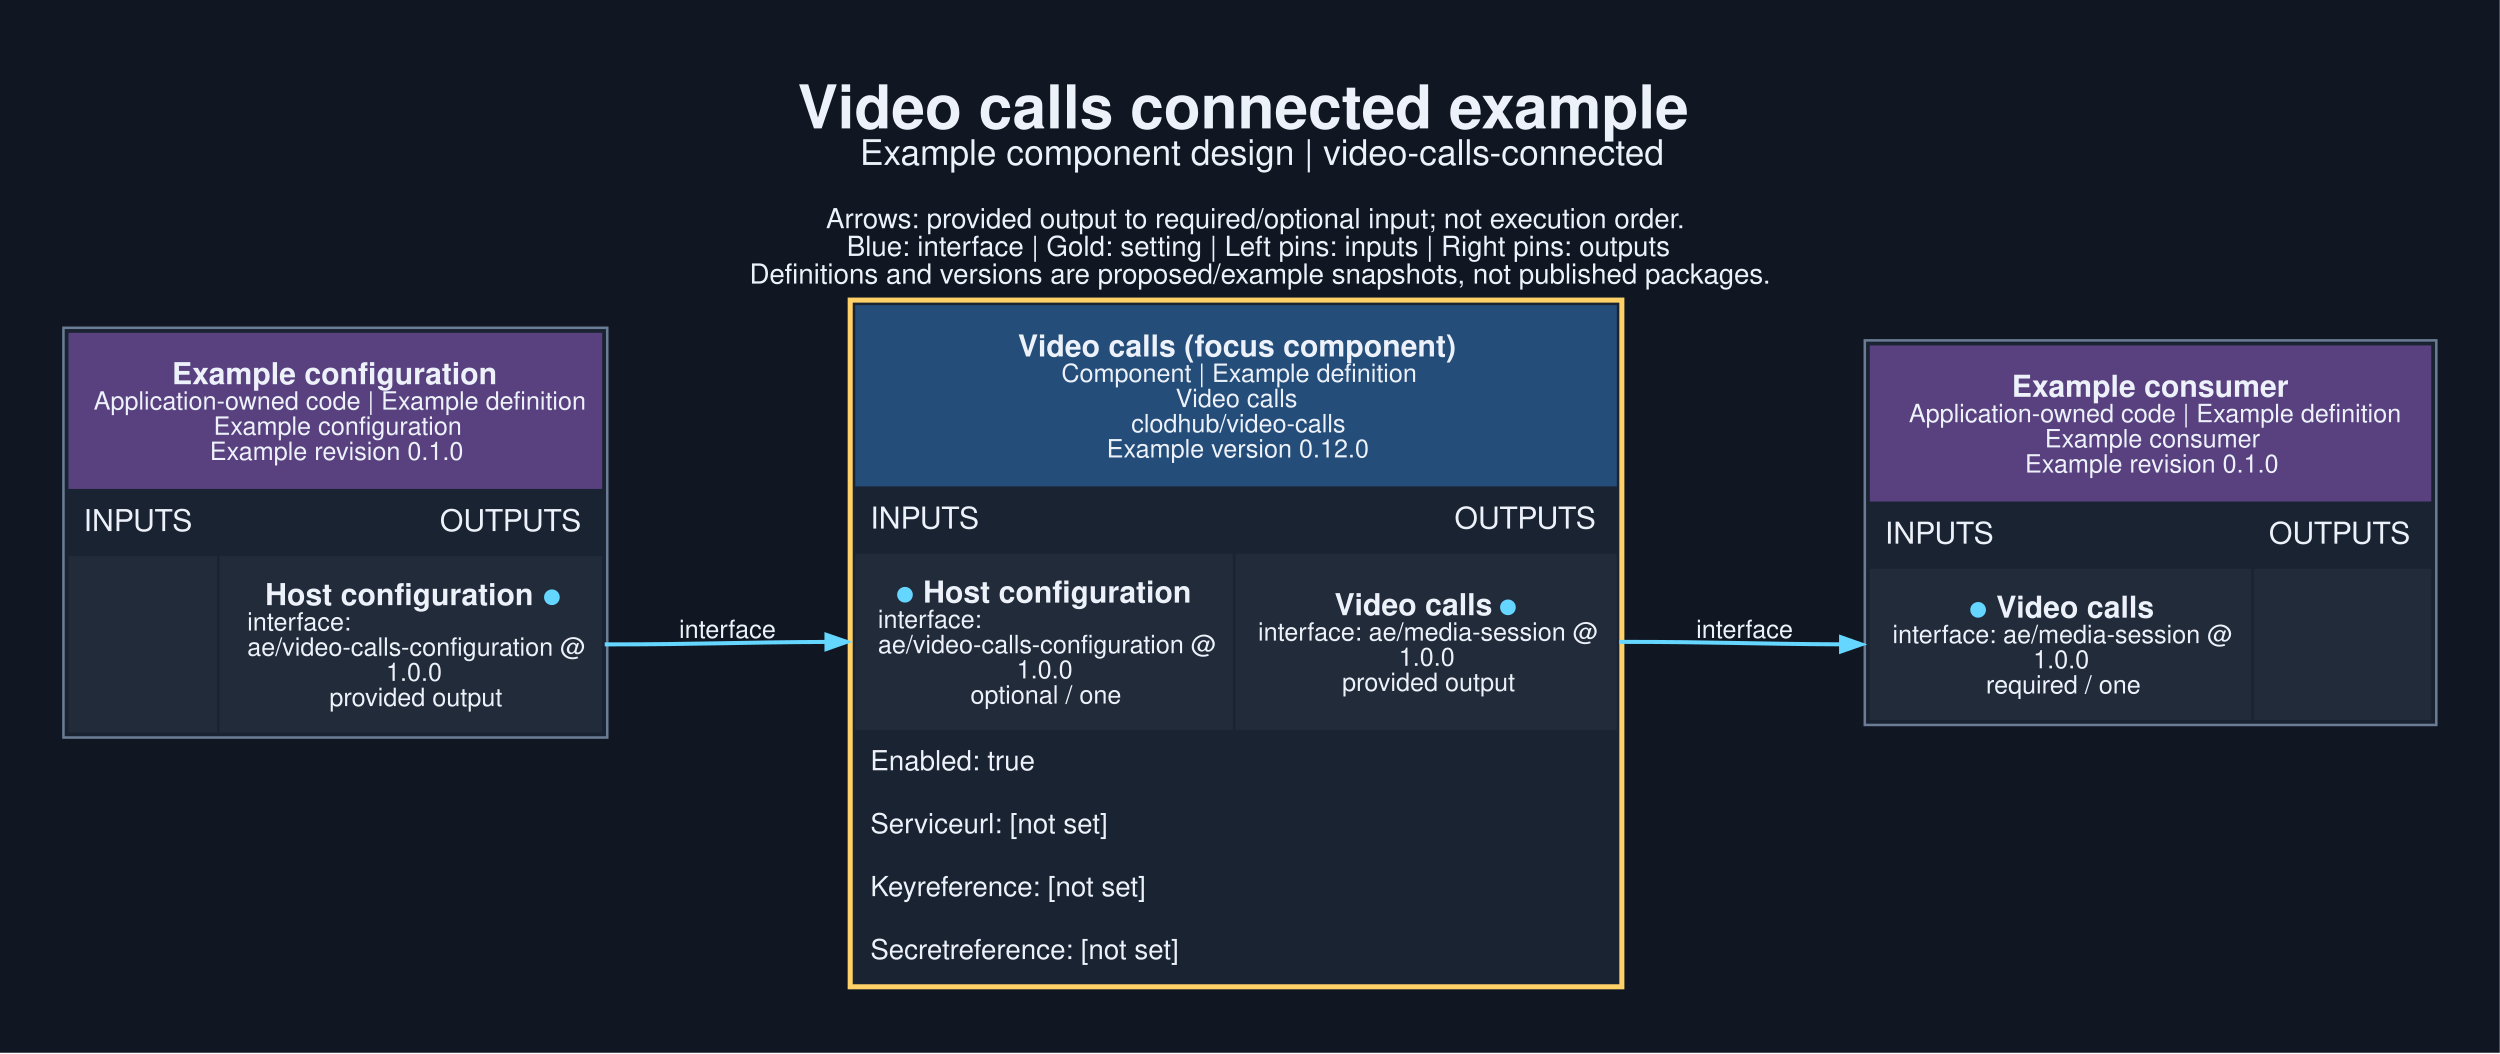
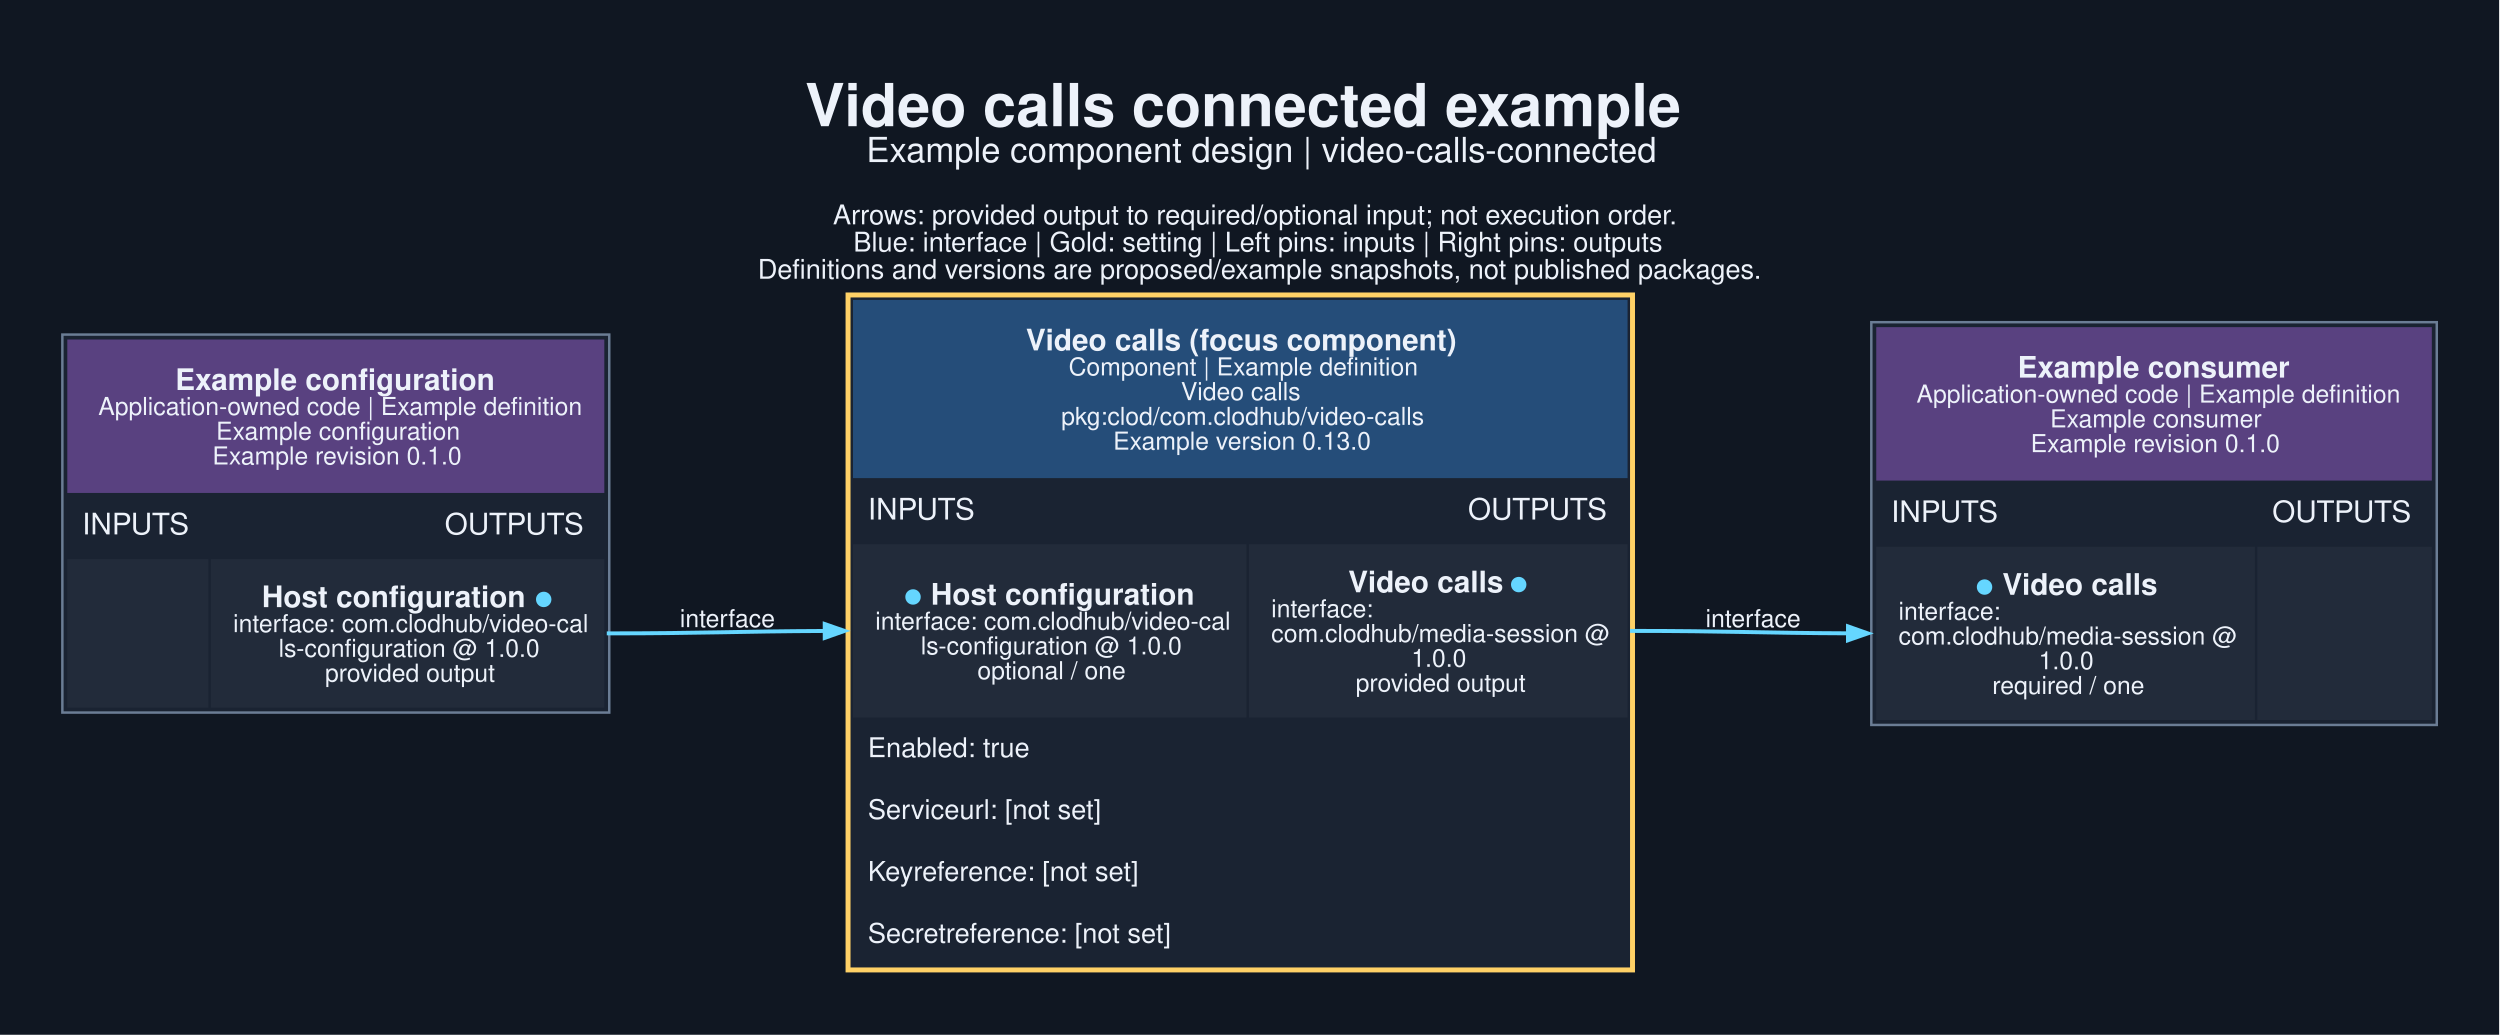
- <svg xmlns="http://www.w3.org/2000/svg" width="1324pt" height="558pt" viewBox="0.00 0.00 1324.00 558.00">
+ <svg xmlns="http://www.w3.org/2000/svg" width="1347pt" height="558pt" viewBox="0.00 0.00 1347.00 558.00">
  <g id="graph0" class="graph" transform="scale(1.33333 1.33333) rotate(0) translate(25.2 392.95)">
-     <polygon fill="#101722" stroke="none" points="-25.2,25.2 -25.2,-392.95 967.7,-392.95 967.7,25.2 -25.2,25.2" />
-     <text xml:space="preserve" text-anchor="start" x="291.62" y="-341.95" font-family="Helvetica,sans-Serif" font-weight="bold" font-size="24.00" fill="#edf2fa">Video calls connected example</text>
-     <text xml:space="preserve" text-anchor="start" x="316.38" y="-327.45" font-family="Helvetica,sans-Serif" font-size="14.00" fill="#edf2fa">Example component design | video-calls-connected</text>
-     <text xml:space="preserve" text-anchor="start" x="302.88" y="-302.3" font-family="Helvetica,sans-Serif" font-size="11.00" fill="#edf2fa">Arrows: provided output to required/optional input; not execution order.</text>
-     <text xml:space="preserve" text-anchor="start" x="311.12" y="-291.3" font-family="Helvetica,sans-Serif" font-size="11.00" fill="#edf2fa">Blue: interface | Gold: setting | Left pins: inputs | Right pins: outputs</text>
-     <text xml:space="preserve" text-anchor="start" x="272.5" y="-280.3" font-family="Helvetica,sans-Serif" font-size="11.00" fill="#edf2fa">Definitions and versions are proposed/example snapshots, not published packages.</text>
+     <polygon fill="#101722" stroke="none" points="-25.2,25.2 -25.2,-392.95 984.7,-392.95 984.7,25.2 -25.2,25.2" />
+     <text xml:space="preserve" text-anchor="start" x="300.12" y="-341.95" font-family="Helvetica,sans-Serif" font-weight="bold" font-size="24.00" fill="#edf2fa">Video calls connected example</text>
+     <text xml:space="preserve" text-anchor="start" x="324.88" y="-327.45" font-family="Helvetica,sans-Serif" font-size="14.00" fill="#edf2fa">Example component design | video-calls-connected</text>
+     <text xml:space="preserve" text-anchor="start" x="311.38" y="-302.3" font-family="Helvetica,sans-Serif" font-size="11.00" fill="#edf2fa">Arrows: provided output to required/optional input; not execution order.</text>
+     <text xml:space="preserve" text-anchor="start" x="319.62" y="-291.3" font-family="Helvetica,sans-Serif" font-size="11.00" fill="#edf2fa">Blue: interface | Gold: setting | Left pins: inputs | Right pins: outputs</text>
+     <text xml:space="preserve" text-anchor="start" x="281" y="-280.3" font-family="Helvetica,sans-Serif" font-size="11.00" fill="#edf2fa">Definitions and versions are proposed/example snapshots, not published packages.</text>
    <g id="node1" class="node">
-       <polygon fill="#1a2332" stroke="none" points="311.5,0 311.5,-274.75 620,-274.75 620,0 311.5,0" />
-       <polygon fill="#254d79" stroke="none" points="314.5,-199.75 314.5,-271.75 617,-271.75 617,-199.75 314.5,-199.75" />
-       <text xml:space="preserve" text-anchor="start" x="379.12" y="-251.35" font-family="Helvetica,sans-Serif" font-weight="bold" font-size="12.00" fill="#edf2fa">Video calls (focus component)</text>
-       <text xml:space="preserve" text-anchor="start" x="396.38" y="-241.25" font-family="Helvetica,sans-Serif" font-size="10.00" fill="#edf2fa">Component | Example definition</text>
-       <text xml:space="preserve" text-anchor="start" x="441.75" y="-231.25" font-family="Helvetica,sans-Serif" font-size="10.00" fill="#edf2fa">Video calls</text>
-       <text xml:space="preserve" text-anchor="start" x="424.12" y="-221.25" font-family="Helvetica,sans-Serif" font-size="10.00" fill="#edf2fa">clodhub/video-calls</text>
-       <text xml:space="preserve" text-anchor="start" x="414.38" y="-211.25" font-family="Helvetica,sans-Serif" font-size="10.00" fill="#edf2fa">Example version 0.12.0</text>
-       <text xml:space="preserve" text-anchor="start" x="320.5" y="-183" font-family="Helvetica,sans-Serif" font-size="12.00" fill="#edf2fa">INPUTS</text>
-       <text xml:space="preserve" text-anchor="start" x="552.5" y="-183" font-family="Helvetica,sans-Serif" font-size="12.00" fill="#edf2fa">OUTPUTS</text>
-       <polygon fill="#222b3a" stroke="none" points="314.5,-103 314.5,-173 464.5,-173 464.5,-103 314.5,-103" />
-       <text xml:space="preserve" text-anchor="start" x="330.62" y="-153.6" font-family="Helvetica,sans-Serif" font-weight="bold" font-size="12.00" fill="#65d6ff">●</text>
-       <text xml:space="preserve" text-anchor="start" x="338.12" y="-153.6" font-family="Helvetica,sans-Serif" font-weight="bold" font-size="12.00" fill="#edf2fa"> Host configuration</text>
-       <text xml:space="preserve" text-anchor="start" x="323.5" y="-143.5" font-family="Helvetica,sans-Serif" font-size="10.00" fill="#edf2fa">interface:</text>
-       <text xml:space="preserve" text-anchor="start" x="323.5" y="-133.5" font-family="Helvetica,sans-Serif" font-size="10.00" fill="#edf2fa">ae/video-calls-configuration @</text>
-       <text xml:space="preserve" text-anchor="start" x="378.62" y="-123.5" font-family="Helvetica,sans-Serif" font-size="10.00" fill="#edf2fa">1.0.0</text>
-       <text xml:space="preserve" text-anchor="start" x="360.25" y="-113.5" font-family="Helvetica,sans-Serif" font-size="10.00" fill="#edf2fa">optional / one</text>
-       <polygon fill="#222b3a" stroke="none" points="465.5,-103 465.5,-173 617,-173 617,-103 465.5,-103" />
-       <text xml:space="preserve" text-anchor="start" x="504.88" y="-148.6" font-family="Helvetica,sans-Serif" font-weight="bold" font-size="12.00" fill="#edf2fa">Video calls </text>
-       <text xml:space="preserve" text-anchor="start" x="570.12" y="-148.6" font-family="Helvetica,sans-Serif" font-weight="bold" font-size="12.00" fill="#65d6ff">●</text>
-       <text xml:space="preserve" text-anchor="start" x="474.5" y="-138.5" font-family="Helvetica,sans-Serif" font-size="10.00" fill="#edf2fa">interface: ae/media-session @</text>
-       <text xml:space="preserve" text-anchor="start" x="530.38" y="-128.5" font-family="Helvetica,sans-Serif" font-size="10.00" fill="#edf2fa">1.0.0</text>
-       <text xml:space="preserve" text-anchor="start" x="507.88" y="-118.5" font-family="Helvetica,sans-Serif" font-size="10.00" fill="#edf2fa">provided output</text>
-       <text xml:space="preserve" text-anchor="start" x="320.5" y="-87" font-family="Helvetica,sans-Serif" font-size="11.00" fill="#edf2fa">Enabled: true</text>
-       <text xml:space="preserve" text-anchor="start" x="320.5" y="-62" font-family="Helvetica,sans-Serif" font-size="11.00" fill="#edf2fa">Serviceurl: [not set]</text>
-       <text xml:space="preserve" text-anchor="start" x="320.5" y="-37" font-family="Helvetica,sans-Serif" font-size="11.00" fill="#edf2fa">Keyreference: [not set]</text>
-       <text xml:space="preserve" text-anchor="start" x="320.5" y="-12" font-family="Helvetica,sans-Serif" font-size="11.00" fill="#edf2fa">Secretreference: [not set]</text>
-       <polygon fill="none" stroke="#ffd166" stroke-width="2" points="312.5,-1 312.5,-273.75 619,-273.75 619,-1 312.5,-1" />
+       <polygon fill="#1a2332" stroke="none" points="316.5,0 316.5,-274.75 635.5,-274.75 635.5,0 316.5,0" />
+       <polygon fill="#254d79" stroke="none" points="319.5,-199.75 319.5,-271.75 632.5,-271.75 632.5,-199.75 319.5,-199.75" />
+       <text xml:space="preserve" text-anchor="start" x="389.38" y="-251.35" font-family="Helvetica,sans-Serif" font-weight="bold" font-size="12.00" fill="#edf2fa">Video calls (focus component)</text>
+       <text xml:space="preserve" text-anchor="start" x="406.62" y="-241.25" font-family="Helvetica,sans-Serif" font-size="10.00" fill="#edf2fa">Component | Example definition</text>
+       <text xml:space="preserve" text-anchor="start" x="452" y="-231.25" font-family="Helvetica,sans-Serif" font-size="10.00" fill="#edf2fa">Video calls</text>
+       <text xml:space="preserve" text-anchor="start" x="403.62" y="-221.25" font-family="Helvetica,sans-Serif" font-size="10.00" fill="#edf2fa">pkg:clod/com.clodhub/video-calls</text>
+       <text xml:space="preserve" text-anchor="start" x="424.62" y="-211.25" font-family="Helvetica,sans-Serif" font-size="10.00" fill="#edf2fa">Example version 0.13.0</text>
+       <text xml:space="preserve" text-anchor="start" x="325.5" y="-183" font-family="Helvetica,sans-Serif" font-size="12.00" fill="#edf2fa">INPUTS</text>
+       <text xml:space="preserve" text-anchor="start" x="568" y="-183" font-family="Helvetica,sans-Serif" font-size="12.00" fill="#edf2fa">OUTPUTS</text>
+       <polygon fill="#222b3a" stroke="none" points="319.5,-103 319.5,-173 478.5,-173 478.5,-103 319.5,-103" />
+       <text xml:space="preserve" text-anchor="start" x="340.12" y="-148.6" font-family="Helvetica,sans-Serif" font-weight="bold" font-size="12.00" fill="#65d6ff">●</text>
+       <text xml:space="preserve" text-anchor="start" x="347.62" y="-148.6" font-family="Helvetica,sans-Serif" font-weight="bold" font-size="12.00" fill="#edf2fa"> Host configuration</text>
+       <text xml:space="preserve" text-anchor="start" x="328.5" y="-138.5" font-family="Helvetica,sans-Serif" font-size="10.00" fill="#edf2fa">interface: com.clodhub/video-cal</text>
+       <text xml:space="preserve" text-anchor="start" x="346.88" y="-128.5" font-family="Helvetica,sans-Serif" font-size="10.00" fill="#edf2fa">ls-configuration @ 1.0.0</text>
+       <text xml:space="preserve" text-anchor="start" x="369.75" y="-118.5" font-family="Helvetica,sans-Serif" font-size="10.00" fill="#edf2fa">optional / one</text>
+       <polygon fill="#222b3a" stroke="none" points="479.5,-103 479.5,-173 632.5,-173 632.5,-103 479.5,-103" />
+       <text xml:space="preserve" text-anchor="start" x="519.62" y="-153.6" font-family="Helvetica,sans-Serif" font-weight="bold" font-size="12.00" fill="#edf2fa">Video calls </text>
+       <text xml:space="preserve" text-anchor="start" x="584.88" y="-153.6" font-family="Helvetica,sans-Serif" font-weight="bold" font-size="12.00" fill="#65d6ff">●</text>
+       <text xml:space="preserve" text-anchor="start" x="488.5" y="-143.5" font-family="Helvetica,sans-Serif" font-size="10.00" fill="#edf2fa">interface:</text>
+       <text xml:space="preserve" text-anchor="start" x="488.5" y="-133.5" font-family="Helvetica,sans-Serif" font-size="10.00" fill="#edf2fa">com.clodhub/media-session @</text>
+       <text xml:space="preserve" text-anchor="start" x="545.12" y="-123.5" font-family="Helvetica,sans-Serif" font-size="10.00" fill="#edf2fa">1.0.0</text>
+       <text xml:space="preserve" text-anchor="start" x="522.62" y="-113.5" font-family="Helvetica,sans-Serif" font-size="10.00" fill="#edf2fa">provided output</text>
+       <text xml:space="preserve" text-anchor="start" x="325.5" y="-87" font-family="Helvetica,sans-Serif" font-size="11.00" fill="#edf2fa">Enabled: true</text>
+       <text xml:space="preserve" text-anchor="start" x="325.5" y="-62" font-family="Helvetica,sans-Serif" font-size="11.00" fill="#edf2fa">Serviceurl: [not set]</text>
+       <text xml:space="preserve" text-anchor="start" x="325.5" y="-37" font-family="Helvetica,sans-Serif" font-size="11.00" fill="#edf2fa">Keyreference: [not set]</text>
+       <text xml:space="preserve" text-anchor="start" x="325.5" y="-12" font-family="Helvetica,sans-Serif" font-size="11.00" fill="#edf2fa">Secretreference: [not set]</text>
+       <polygon fill="none" stroke="#ffd166" stroke-width="2" points="317.5,-1 317.5,-273.75 634.5,-273.75 634.5,-1 317.5,-1" />
    </g>
    <g id="node3" class="node">
-       <polygon fill="#1a2332" stroke="none" points="715.5,-105 715.5,-257.75 942.5,-257.75 942.5,-105 715.5,-105" />
-       <polygon fill="#594180" stroke="none" points="717.5,-193.75 717.5,-255.75 940.5,-255.75 940.5,-193.75 717.5,-193.75" />
-       <text xml:space="preserve" text-anchor="start" x="773.88" y="-235.35" font-family="Helvetica,sans-Serif" font-weight="bold" font-size="12.00" fill="#edf2fa">Example consumer</text>
-       <text xml:space="preserve" text-anchor="start" x="733" y="-225.25" font-family="Helvetica,sans-Serif" font-size="10.00" fill="#edf2fa">Application-owned code | Example definition</text>
-       <text xml:space="preserve" text-anchor="start" x="787" y="-215.25" font-family="Helvetica,sans-Serif" font-size="10.00" fill="#edf2fa">Example consumer</text>
-       <text xml:space="preserve" text-anchor="start" x="779.12" y="-205.25" font-family="Helvetica,sans-Serif" font-size="10.00" fill="#edf2fa">Example revision 0.1.0</text>
-       <text xml:space="preserve" text-anchor="start" x="723.5" y="-177" font-family="Helvetica,sans-Serif" font-size="12.00" fill="#edf2fa">INPUTS</text>
-       <text xml:space="preserve" text-anchor="start" x="876" y="-177" font-family="Helvetica,sans-Serif" font-size="12.00" fill="#edf2fa">OUTPUTS</text>
-       <polygon fill="#222b3a" stroke="none" points="717.5,-107 717.5,-167 869,-167 869,-107 717.5,-107" />
-       <text xml:space="preserve" text-anchor="start" x="756.88" y="-147.6" font-family="Helvetica,sans-Serif" font-weight="bold" font-size="12.00" fill="#65d6ff">●</text>
-       <text xml:space="preserve" text-anchor="start" x="764.38" y="-147.6" font-family="Helvetica,sans-Serif" font-weight="bold" font-size="12.00" fill="#edf2fa"> Video calls</text>
-       <text xml:space="preserve" text-anchor="start" x="726.5" y="-137.5" font-family="Helvetica,sans-Serif" font-size="10.00" fill="#edf2fa">interface: ae/media-session @</text>
-       <text xml:space="preserve" text-anchor="start" x="782.38" y="-127.5" font-family="Helvetica,sans-Serif" font-size="10.00" fill="#edf2fa">1.0.0</text>
-       <text xml:space="preserve" text-anchor="start" x="763.62" y="-117.5" font-family="Helvetica,sans-Serif" font-size="10.00" fill="#edf2fa">required / one</text>
-       <polygon fill="#222b3a" stroke="none" points="870,-107 870,-167 940.5,-167 940.5,-107 870,-107" />
-       <polygon fill="none" stroke="#6b7d95" points="715.5,-105 715.5,-257.75 942.5,-257.75 942.5,-105 715.5,-105" />
+       <polygon fill="#1a2332" stroke="none" points="731,-100 731,-262.75 959.5,-262.75 959.5,-100 731,-100" />
+       <polygon fill="#594180" stroke="none" points="733,-198.75 733,-260.75 957.5,-260.75 957.5,-198.75 733,-198.75" />
+       <text xml:space="preserve" text-anchor="start" x="790.12" y="-240.35" font-family="Helvetica,sans-Serif" font-weight="bold" font-size="12.00" fill="#edf2fa">Example consumer</text>
+       <text xml:space="preserve" text-anchor="start" x="749.25" y="-230.25" font-family="Helvetica,sans-Serif" font-size="10.00" fill="#edf2fa">Application-owned code | Example definition</text>
+       <text xml:space="preserve" text-anchor="start" x="803.25" y="-220.25" font-family="Helvetica,sans-Serif" font-size="10.00" fill="#edf2fa">Example consumer</text>
+       <text xml:space="preserve" text-anchor="start" x="795.38" y="-210.25" font-family="Helvetica,sans-Serif" font-size="10.00" fill="#edf2fa">Example revision 0.1.0</text>
+       <text xml:space="preserve" text-anchor="start" x="739" y="-182" font-family="Helvetica,sans-Serif" font-size="12.00" fill="#edf2fa">INPUTS</text>
+       <text xml:space="preserve" text-anchor="start" x="893" y="-182" font-family="Helvetica,sans-Serif" font-size="12.00" fill="#edf2fa">OUTPUTS</text>
+       <polygon fill="#222b3a" stroke="none" points="733,-102 733,-172 886,-172 886,-102 733,-102" />
+       <text xml:space="preserve" text-anchor="start" x="773.12" y="-152.6" font-family="Helvetica,sans-Serif" font-weight="bold" font-size="12.00" fill="#65d6ff">●</text>
+       <text xml:space="preserve" text-anchor="start" x="780.62" y="-152.6" font-family="Helvetica,sans-Serif" font-weight="bold" font-size="12.00" fill="#edf2fa"> Video calls</text>
+       <text xml:space="preserve" text-anchor="start" x="742" y="-142.5" font-family="Helvetica,sans-Serif" font-size="10.00" fill="#edf2fa">interface:</text>
+       <text xml:space="preserve" text-anchor="start" x="742" y="-132.5" font-family="Helvetica,sans-Serif" font-size="10.00" fill="#edf2fa">com.clodhub/media-session @</text>
+       <text xml:space="preserve" text-anchor="start" x="798.62" y="-122.5" font-family="Helvetica,sans-Serif" font-size="10.00" fill="#edf2fa">1.0.0</text>
+       <text xml:space="preserve" text-anchor="start" x="779.88" y="-112.5" font-family="Helvetica,sans-Serif" font-size="10.00" fill="#edf2fa">required / one</text>
+       <polygon fill="#222b3a" stroke="none" points="887,-102 887,-172 957.5,-172 957.5,-102 887,-102" />
+       <polygon fill="none" stroke="#6b7d95" points="731,-100 731,-262.75 959.5,-262.75 959.5,-100 731,-100" />
    </g>
    <g id="edge2" class="edge">
-       <path fill="none" stroke="#65d6ff" stroke-width="1.6" d="M618,-138C658.19,-138 670.7,-137.16 706.35,-137.02" />
-       <polygon fill="#65d6ff" stroke="#65d6ff" stroke-width="1.6" points="706.08,-139.82 714.08,-137 706.07,-134.22 706.08,-139.82" />
-       <text xml:space="preserve" text-anchor="middle" x="667.75" y="-139.53" font-family="Helvetica,sans-Serif" font-size="10.00" fill="#edf2fa">interface</text>
+       <path fill="none" stroke="#65d6ff" stroke-width="1.6" d="M633.5,-138C673.69,-138 686.2,-137.16 721.85,-137.02" />
+       <polygon fill="#65d6ff" stroke="#65d6ff" stroke-width="1.6" points="721.58,-139.82 729.58,-137 721.57,-134.22 721.58,-139.82" />
+       <text xml:space="preserve" text-anchor="middle" x="683.25" y="-139.53" font-family="Helvetica,sans-Serif" font-size="10.00" fill="#edf2fa">interface</text>
    </g>
    <g id="node2" class="node">
-       <polygon fill="#1a2332" stroke="none" points="0,-100 0,-262.75 216,-262.75 216,-100 0,-100" />
-       <polygon fill="#594180" stroke="none" points="2,-198.75 2,-260.75 214,-260.75 214,-198.75 2,-198.75" />
-       <text xml:space="preserve" text-anchor="start" x="43.12" y="-240.35" font-family="Helvetica,sans-Serif" font-weight="bold" font-size="12.00" fill="#edf2fa">Example configuration</text>
-       <text xml:space="preserve" text-anchor="start" x="12" y="-230.25" font-family="Helvetica,sans-Serif" font-size="10.00" fill="#edf2fa">Application-owned code | Example definition</text>
-       <text xml:space="preserve" text-anchor="start" x="59.62" y="-220.25" font-family="Helvetica,sans-Serif" font-size="10.00" fill="#edf2fa">Example configuration</text>
-       <text xml:space="preserve" text-anchor="start" x="58.12" y="-210.25" font-family="Helvetica,sans-Serif" font-size="10.00" fill="#edf2fa">Example revision 0.1.0</text>
-       <text xml:space="preserve" text-anchor="start" x="8" y="-182" font-family="Helvetica,sans-Serif" font-size="12.00" fill="#edf2fa">INPUTS</text>
-       <text xml:space="preserve" text-anchor="start" x="149.5" y="-182" font-family="Helvetica,sans-Serif" font-size="12.00" fill="#edf2fa">OUTPUTS</text>
-       <polygon fill="#222b3a" stroke="none" points="2,-102 2,-172 61,-172 61,-102 2,-102" />
-       <polygon fill="#222b3a" stroke="none" points="62,-102 62,-172 214,-172 214,-102 62,-102" />
-       <text xml:space="preserve" text-anchor="start" x="80.12" y="-152.6" font-family="Helvetica,sans-Serif" font-weight="bold" font-size="12.00" fill="#edf2fa">Host configuration </text>
-       <text xml:space="preserve" text-anchor="start" x="190.38" y="-152.6" font-family="Helvetica,sans-Serif" font-weight="bold" font-size="12.00" fill="#65d6ff">●</text>
-       <text xml:space="preserve" text-anchor="start" x="73" y="-142.5" font-family="Helvetica,sans-Serif" font-size="10.00" fill="#edf2fa">interface:</text>
-       <text xml:space="preserve" text-anchor="start" x="73" y="-132.5" font-family="Helvetica,sans-Serif" font-size="10.00" fill="#edf2fa">ae/video-calls-configuration @</text>
-       <text xml:space="preserve" text-anchor="start" x="128.12" y="-122.5" font-family="Helvetica,sans-Serif" font-size="10.00" fill="#edf2fa">1.0.0</text>
-       <text xml:space="preserve" text-anchor="start" x="105.62" y="-112.5" font-family="Helvetica,sans-Serif" font-size="10.00" fill="#edf2fa">provided output</text>
-       <polygon fill="none" stroke="#6b7d95" points="0,-100 0,-262.75 216,-262.75 216,-100 0,-100" />
+       <polygon fill="#1a2332" stroke="none" points="0,-105 0,-257.75 221,-257.75 221,-105 0,-105" />
+       <polygon fill="#594180" stroke="none" points="2,-193.75 2,-255.75 219,-255.75 219,-193.75 2,-193.75" />
+       <text xml:space="preserve" text-anchor="start" x="45.62" y="-235.35" font-family="Helvetica,sans-Serif" font-weight="bold" font-size="12.00" fill="#edf2fa">Example configuration</text>
+       <text xml:space="preserve" text-anchor="start" x="14.5" y="-225.25" font-family="Helvetica,sans-Serif" font-size="10.00" fill="#edf2fa">Application-owned code | Example definition</text>
+       <text xml:space="preserve" text-anchor="start" x="62.12" y="-215.25" font-family="Helvetica,sans-Serif" font-size="10.00" fill="#edf2fa">Example configuration</text>
+       <text xml:space="preserve" text-anchor="start" x="60.62" y="-205.25" font-family="Helvetica,sans-Serif" font-size="10.00" fill="#edf2fa">Example revision 0.1.0</text>
+       <text xml:space="preserve" text-anchor="start" x="8" y="-177" font-family="Helvetica,sans-Serif" font-size="12.00" fill="#edf2fa">INPUTS</text>
+       <text xml:space="preserve" text-anchor="start" x="154.5" y="-177" font-family="Helvetica,sans-Serif" font-size="12.00" fill="#edf2fa">OUTPUTS</text>
+       <polygon fill="#222b3a" stroke="none" points="2,-107 2,-167 59,-167 59,-107 2,-107" />
+       <polygon fill="#222b3a" stroke="none" points="60,-107 60,-167 219,-167 219,-107 60,-107" />
+       <text xml:space="preserve" text-anchor="start" x="80.62" y="-147.6" font-family="Helvetica,sans-Serif" font-weight="bold" font-size="12.00" fill="#edf2fa">Host configuration </text>
+       <text xml:space="preserve" text-anchor="start" x="190.88" y="-147.6" font-family="Helvetica,sans-Serif" font-weight="bold" font-size="12.00" fill="#65d6ff">●</text>
+       <text xml:space="preserve" text-anchor="start" x="69" y="-137.5" font-family="Helvetica,sans-Serif" font-size="10.00" fill="#edf2fa">interface: com.clodhub/video-cal</text>
+       <text xml:space="preserve" text-anchor="start" x="87.38" y="-127.5" font-family="Helvetica,sans-Serif" font-size="10.00" fill="#edf2fa">ls-configuration @ 1.0.0</text>
+       <text xml:space="preserve" text-anchor="start" x="106.12" y="-117.5" font-family="Helvetica,sans-Serif" font-size="10.00" fill="#edf2fa">provided output</text>
+       <polygon fill="none" stroke="#6b7d95" points="0,-105 0,-257.75 221,-257.75 221,-105 0,-105" />
    </g>
    <g id="edge1" class="edge">
-       <path fill="none" stroke="#65d6ff" stroke-width="1.6" d="M215,-137C255.19,-137 267.7,-137.84 303.35,-137.98" />
-       <polygon fill="#65d6ff" stroke="#65d6ff" stroke-width="1.6" points="303.07,-140.78 311.08,-138 303.08,-135.18 303.07,-140.78" />
-       <text xml:space="preserve" text-anchor="middle" x="263.75" y="-139.53" font-family="Helvetica,sans-Serif" font-size="10.00" fill="#edf2fa">interface</text>
+       <path fill="none" stroke="#65d6ff" stroke-width="1.6" d="M220,-137C260.19,-137 272.7,-137.84 308.35,-137.98" />
+       <polygon fill="#65d6ff" stroke="#65d6ff" stroke-width="1.6" points="308.07,-140.78 316.08,-138 308.08,-135.18 308.07,-140.78" />
+       <text xml:space="preserve" text-anchor="middle" x="268.75" y="-139.53" font-family="Helvetica,sans-Serif" font-size="10.00" fill="#edf2fa">interface</text>
    </g>
  </g>
</svg>
